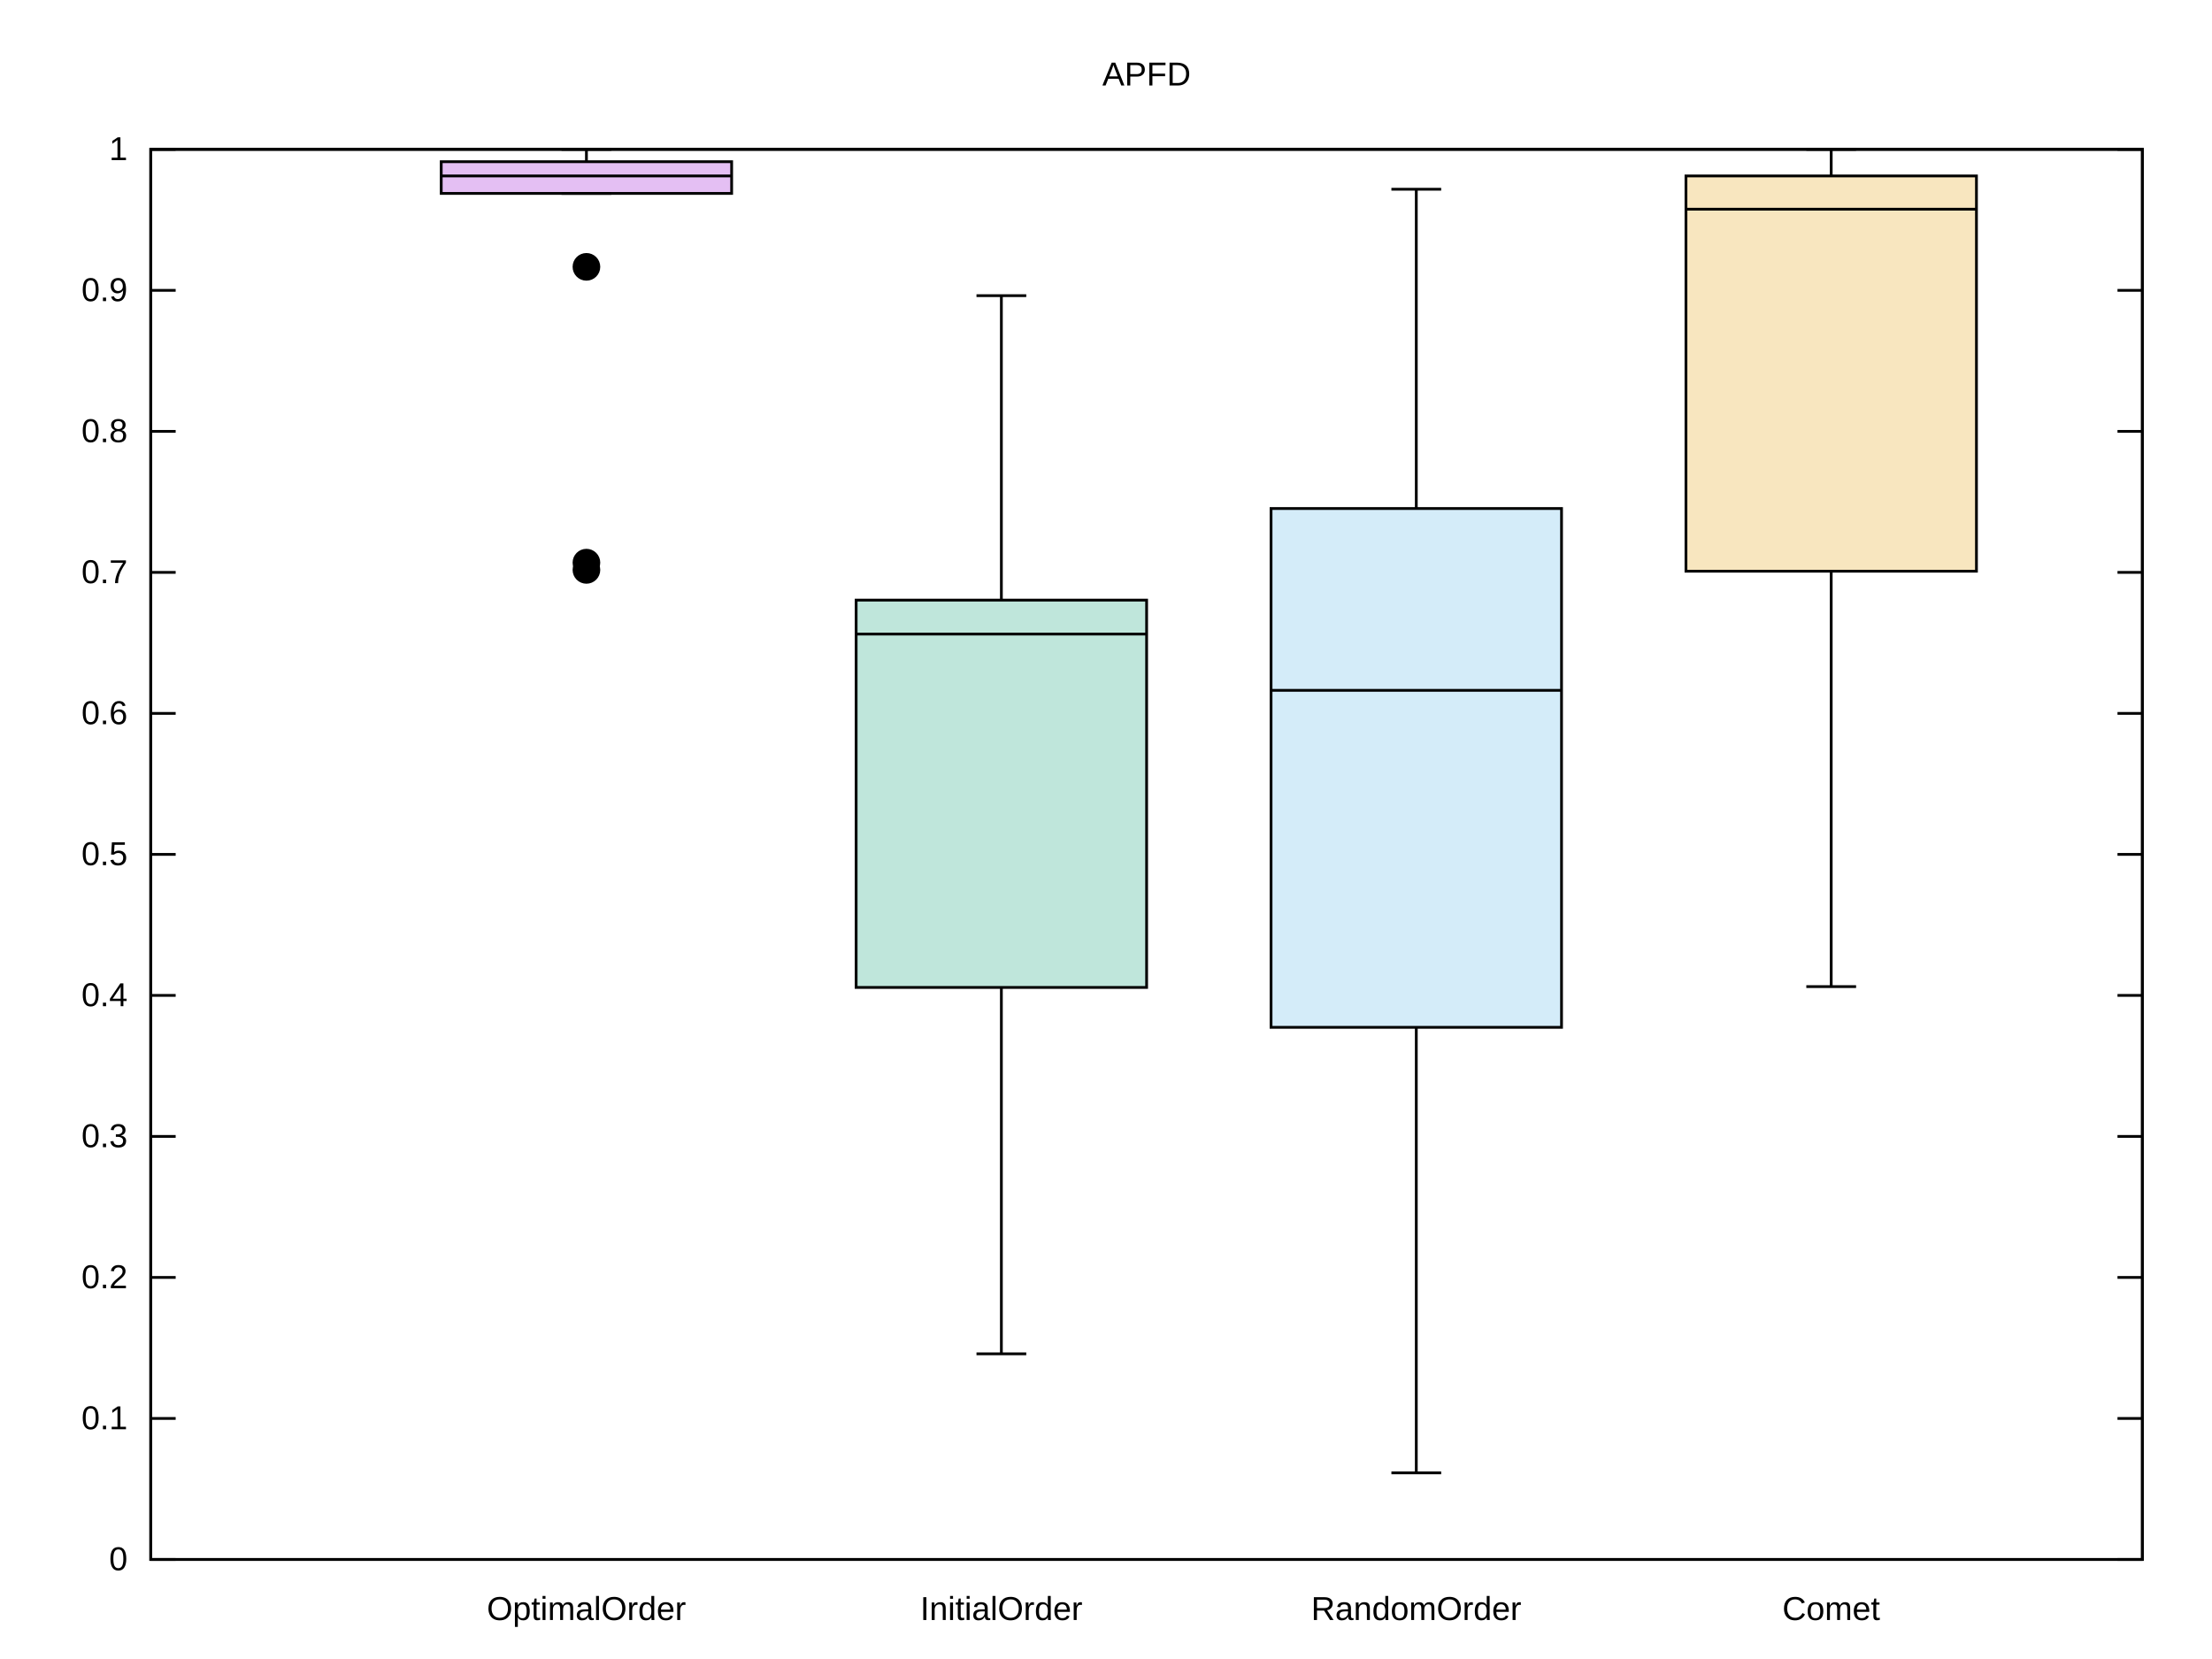
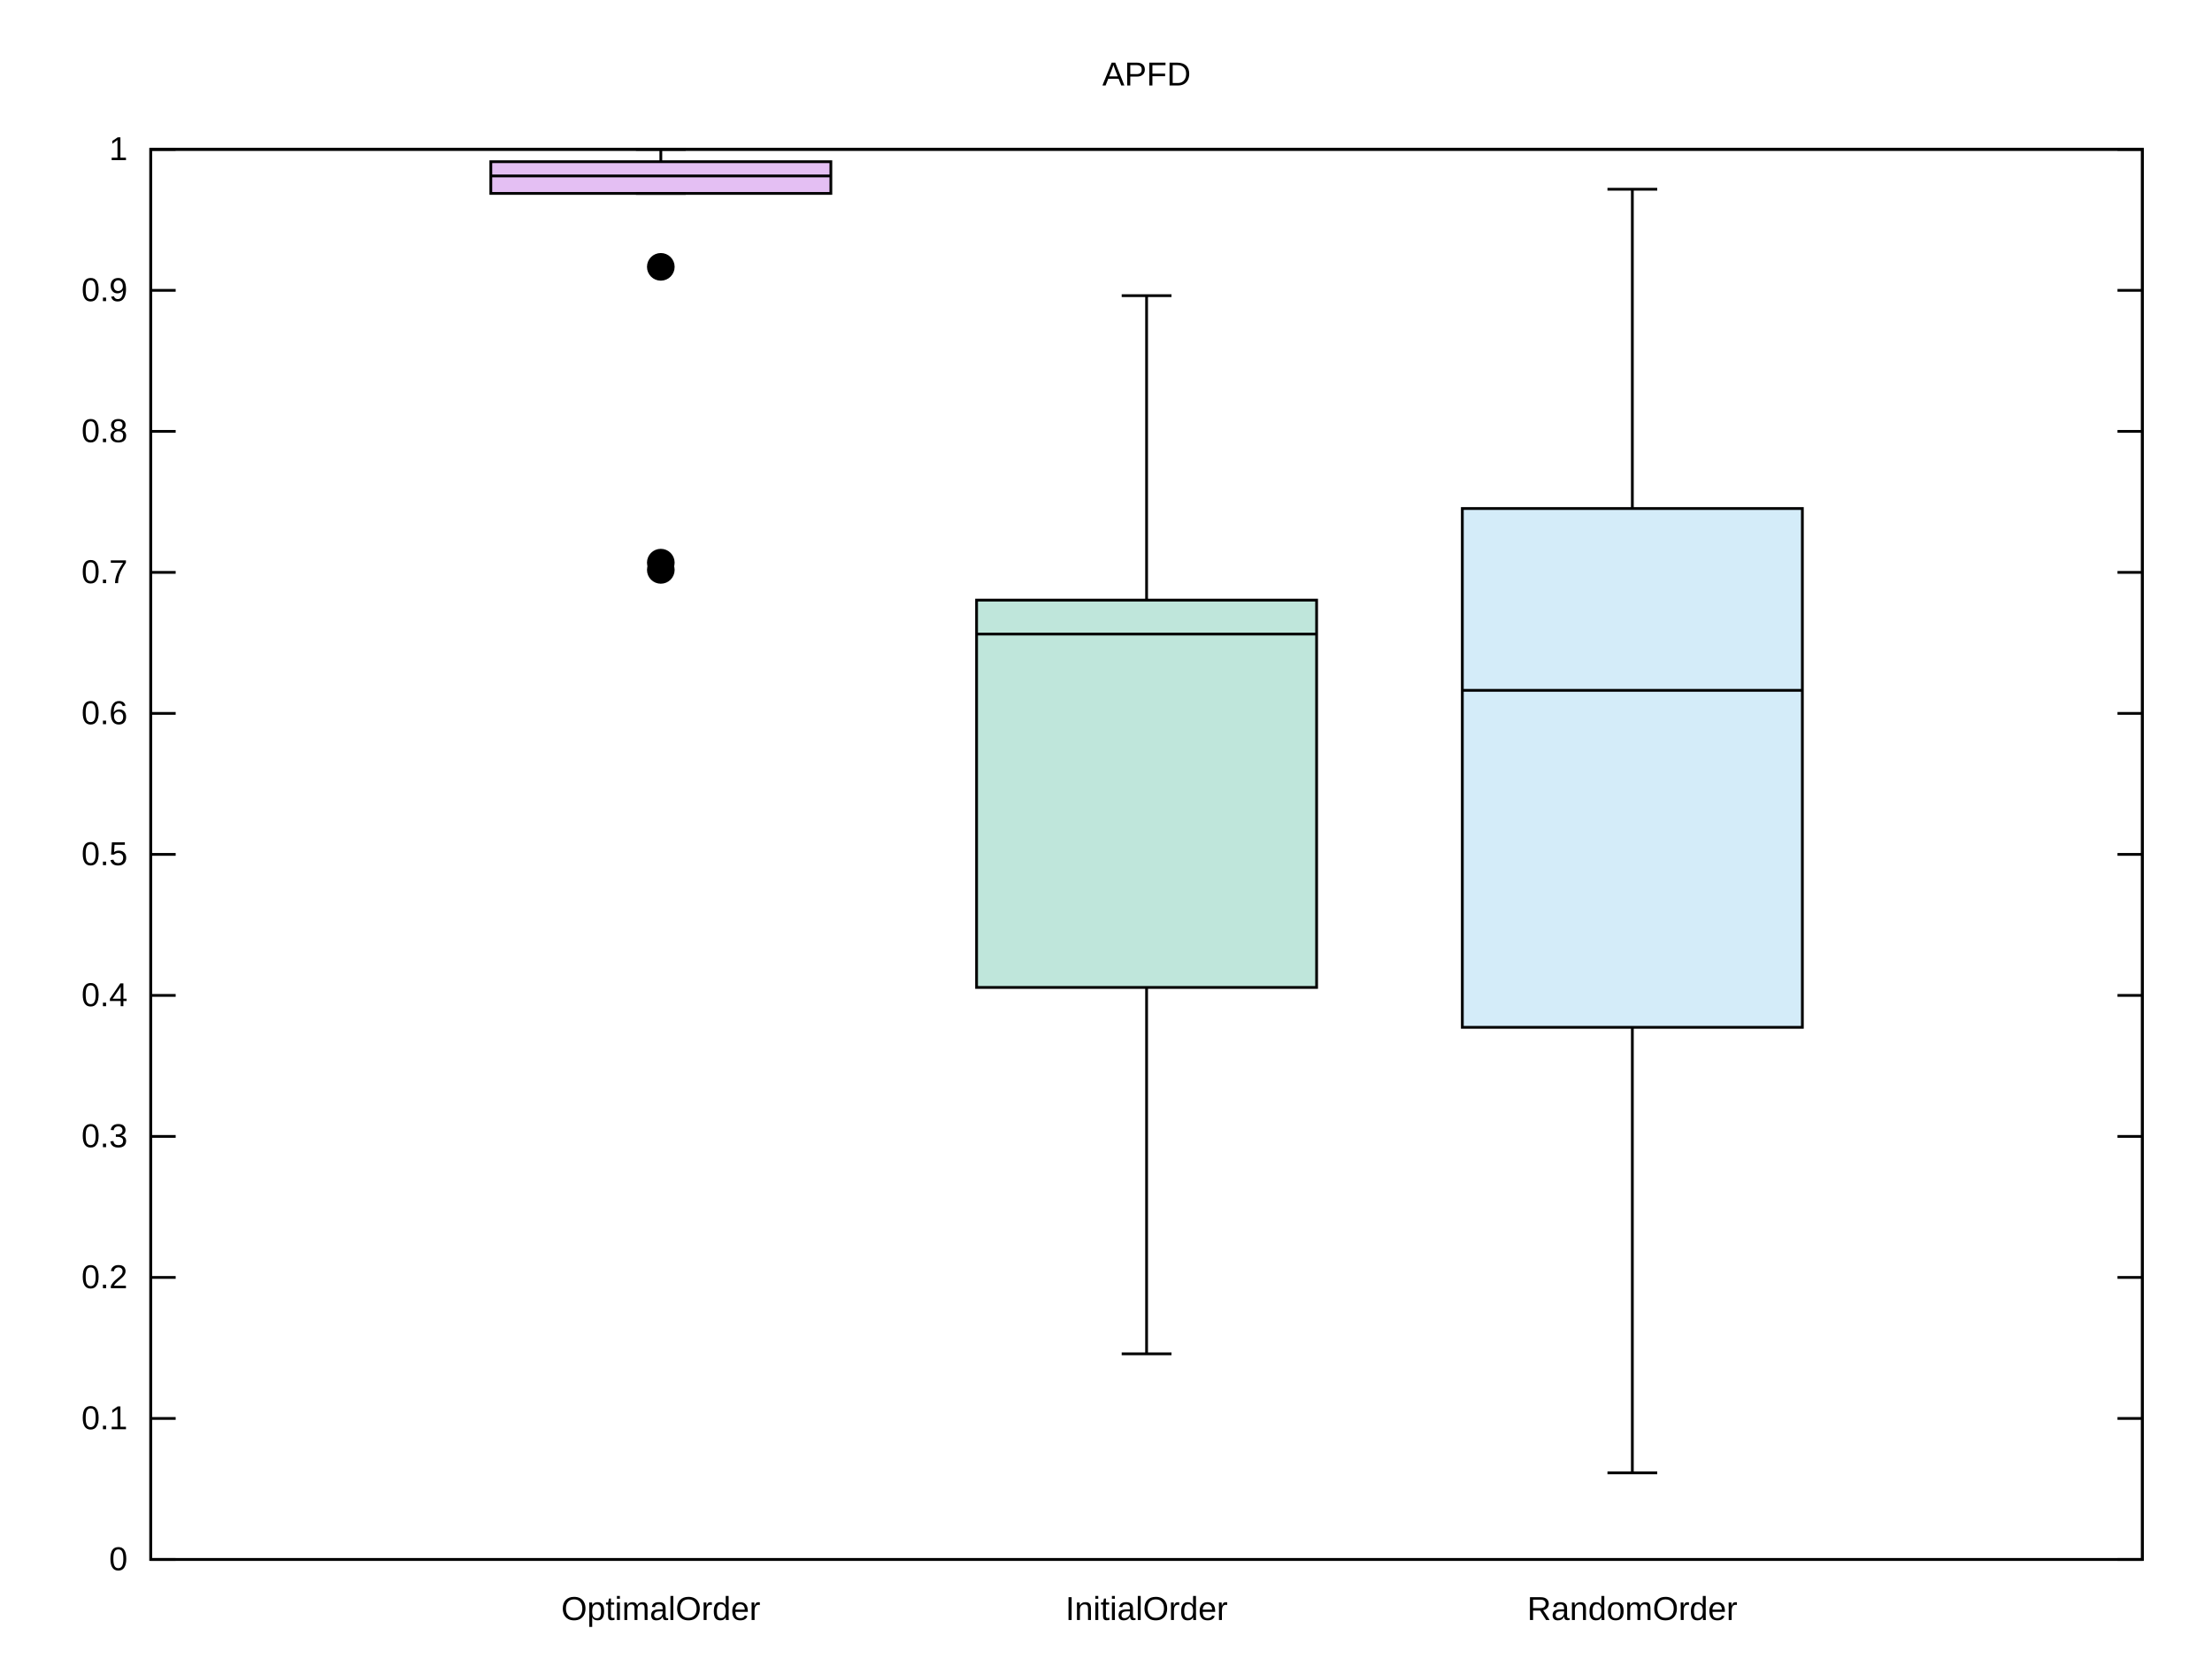
<svg xmlns="http://www.w3.org/2000/svg" xmlns:xlink="http://www.w3.org/1999/xlink" width="800" height="600" viewBox="0 0 800 600">
  <g id="gnuplot_canvas">
    <rect x="0" y="0" width="800" height="600" fill="none" />
    <defs>
      <circle id="gpDot" r="0.5" stroke-width="0.5" stroke="currentColor" />
      <path id="gpPt0" stroke-width="0.222" stroke="currentColor" d="M-1,0 h2 M0,-1 v2" />
      <path id="gpPt1" stroke-width="0.222" stroke="currentColor" d="M-1,-1 L1,1 M1,-1 L-1,1" />
      <path id="gpPt2" stroke-width="0.222" stroke="currentColor" d="M-1,0 L1,0 M0,-1 L0,1 M-1,-1 L1,1 M-1,1 L1,-1" />
      <rect id="gpPt3" stroke-width="0.222" stroke="currentColor" x="-1" y="-1" width="2" height="2" />
      <rect id="gpPt4" stroke-width="0.222" stroke="currentColor" fill="currentColor" x="-1" y="-1" width="2" height="2" />
      <circle id="gpPt5" stroke-width="0.222" stroke="currentColor" cx="0" cy="0" r="1" />
      <use xlink:href="#gpPt5" id="gpPt6" fill="currentColor" stroke="none" />
      <path id="gpPt7" stroke-width="0.222" stroke="currentColor" d="M0,-1.33 L-1.33,0.67 L1.33,0.67 z" />
      <use xlink:href="#gpPt7" id="gpPt8" fill="currentColor" stroke="none" />
      <use xlink:href="#gpPt7" id="gpPt9" stroke="currentColor" transform="rotate(180)" />
      <use xlink:href="#gpPt9" id="gpPt10" fill="currentColor" stroke="none" />
      <use xlink:href="#gpPt3" id="gpPt11" stroke="currentColor" transform="rotate(45)" />
      <use xlink:href="#gpPt11" id="gpPt12" fill="currentColor" stroke="none" />
      <path id="gpPt13" stroke-width="0.222" stroke="currentColor" d="M0,1.330 L1.265,0.411 L0.782,-1.067 L-0.782,-1.076 L-1.265,0.411 z" />
      <use xlink:href="#gpPt13" id="gpPt14" fill="currentColor" stroke="none" />
      <filter id="textbox" filterUnits="objectBoundingBox" x="0" y="0" height="1" width="1">
        <feFlood flood-color="white" flood-opacity="1" result="bgnd" />
        <feComposite in="SourceGraphic" in2="bgnd" operator="atop" />
      </filter>
      <filter id="greybox" filterUnits="objectBoundingBox" x="0" y="0" height="1" width="1">
        <feFlood flood-color="lightgrey" flood-opacity="1" result="grey" />
        <feComposite in="SourceGraphic" in2="grey" operator="atop" />
      </filter>
    </defs>
    <g fill="none" color="white" stroke="currentColor" stroke-width="1.00" stroke-linecap="butt" stroke-linejoin="miter">
</g>
    <g fill="none" color="black" stroke="currentColor" stroke-width="1.00" stroke-linecap="butt" stroke-linejoin="miter">
      <path stroke="black" d="M54.53,564.00 L63.53,564.00 M774.82,564.00 L765.82,564.00  " />
      <g transform="translate(46.14,567.90)" stroke="none" fill="black" font-family="Arial" font-size="12.00" text-anchor="end">
        <text>
          <tspan font-family="Arial"> 0</tspan>
        </text>
      </g>
    </g>
    <g fill="none" color="black" stroke="currentColor" stroke-width="1.00" stroke-linecap="butt" stroke-linejoin="miter">
      <path stroke="black" d="M54.53,513.00 L63.53,513.00 M774.82,513.00 L765.82,513.00  " />
      <g transform="translate(46.14,516.90)" stroke="none" fill="black" font-family="Arial" font-size="12.00" text-anchor="end">
        <text>
          <tspan font-family="Arial"> 0.1</tspan>
        </text>
      </g>
    </g>
    <g fill="none" color="black" stroke="currentColor" stroke-width="1.00" stroke-linecap="butt" stroke-linejoin="miter">
      <path stroke="black" d="M54.53,462.00 L63.53,462.00 M774.82,462.00 L765.82,462.00  " />
      <g transform="translate(46.14,465.90)" stroke="none" fill="black" font-family="Arial" font-size="12.00" text-anchor="end">
        <text>
          <tspan font-family="Arial"> 0.2</tspan>
        </text>
      </g>
    </g>
    <g fill="none" color="black" stroke="currentColor" stroke-width="1.00" stroke-linecap="butt" stroke-linejoin="miter">
      <path stroke="black" d="M54.53,411.00 L63.53,411.00 M774.82,411.00 L765.82,411.00  " />
      <g transform="translate(46.14,414.90)" stroke="none" fill="black" font-family="Arial" font-size="12.00" text-anchor="end">
        <text>
          <tspan font-family="Arial"> 0.3</tspan>
        </text>
      </g>
    </g>
    <g fill="none" color="black" stroke="currentColor" stroke-width="1.00" stroke-linecap="butt" stroke-linejoin="miter">
      <path stroke="black" d="M54.53,360.00 L63.53,360.00 M774.82,360.00 L765.82,360.00  " />
      <g transform="translate(46.14,363.90)" stroke="none" fill="black" font-family="Arial" font-size="12.00" text-anchor="end">
        <text>
          <tspan font-family="Arial"> 0.4</tspan>
        </text>
      </g>
    </g>
    <g fill="none" color="black" stroke="currentColor" stroke-width="1.00" stroke-linecap="butt" stroke-linejoin="miter">
      <path stroke="black" d="M54.53,309.00 L63.53,309.00 M774.82,309.00 L765.82,309.00  " />
      <g transform="translate(46.14,312.90)" stroke="none" fill="black" font-family="Arial" font-size="12.00" text-anchor="end">
        <text>
          <tspan font-family="Arial"> 0.5</tspan>
        </text>
      </g>
    </g>
    <g fill="none" color="black" stroke="currentColor" stroke-width="1.00" stroke-linecap="butt" stroke-linejoin="miter">
      <path stroke="black" d="M54.53,258.01 L63.53,258.01 M774.82,258.01 L765.82,258.01  " />
      <g transform="translate(46.14,261.91)" stroke="none" fill="black" font-family="Arial" font-size="12.00" text-anchor="end">
        <text>
          <tspan font-family="Arial"> 0.6</tspan>
        </text>
      </g>
    </g>
    <g fill="none" color="black" stroke="currentColor" stroke-width="1.00" stroke-linecap="butt" stroke-linejoin="miter">
      <path stroke="black" d="M54.53,207.01 L63.53,207.01 M774.82,207.01 L765.82,207.01  " />
      <g transform="translate(46.14,210.91)" stroke="none" fill="black" font-family="Arial" font-size="12.00" text-anchor="end">
        <text>
          <tspan font-family="Arial"> 0.7</tspan>
        </text>
      </g>
    </g>
    <g fill="none" color="black" stroke="currentColor" stroke-width="1.00" stroke-linecap="butt" stroke-linejoin="miter">
      <path stroke="black" d="M54.53,156.01 L63.53,156.01 M774.82,156.01 L765.82,156.01  " />
      <g transform="translate(46.14,159.91)" stroke="none" fill="black" font-family="Arial" font-size="12.00" text-anchor="end">
        <text>
          <tspan font-family="Arial"> 0.8</tspan>
        </text>
      </g>
    </g>
    <g fill="none" color="black" stroke="currentColor" stroke-width="1.00" stroke-linecap="butt" stroke-linejoin="miter">
      <path stroke="black" d="M54.53,105.01 L63.53,105.01 M774.82,105.01 L765.82,105.01  " />
      <g transform="translate(46.14,108.91)" stroke="none" fill="black" font-family="Arial" font-size="12.00" text-anchor="end">
        <text>
          <tspan font-family="Arial"> 0.9</tspan>
        </text>
      </g>
    </g>
    <g fill="none" color="black" stroke="currentColor" stroke-width="1.00" stroke-linecap="butt" stroke-linejoin="miter">
      <path stroke="black" d="M54.53,54.01 L63.53,54.01 M774.82,54.01 L765.82,54.01  " />
      <g transform="translate(46.14,57.91)" stroke="none" fill="black" font-family="Arial" font-size="12.00" text-anchor="end">
        <text>
          <tspan font-family="Arial"> 1</tspan>
        </text>
      </g>
    </g>
    <g fill="none" color="black" stroke="currentColor" stroke-width="1.00" stroke-linecap="butt" stroke-linejoin="miter">
-       <path stroke="black" d="M212.09,564.00  " />
-       <g transform="translate(212.09,585.90)" stroke="none" fill="black" font-family="Arial" font-size="12.00" text-anchor="middle">
+       <path stroke="black" d="M238.99,564.00  " />
+       <g transform="translate(238.99,585.90)" stroke="none" fill="black" font-family="Arial" font-size="12.00" text-anchor="middle">
        <text>
          <tspan font-family="Arial">OptimalOrder</tspan>
        </text>
      </g>
    </g>
    <g fill="none" color="black" stroke="currentColor" stroke-width="1.00" stroke-linecap="butt" stroke-linejoin="miter">
-       <path stroke="black" d="M362.15,564.00  " />
-       <g transform="translate(362.15,585.90)" stroke="none" fill="black" font-family="Arial" font-size="12.00" text-anchor="middle">
+       <path stroke="black" d="M414.68,564.00  " />
+       <g transform="translate(414.68,585.90)" stroke="none" fill="black" font-family="Arial" font-size="12.00" text-anchor="middle">
        <text>
          <tspan font-family="Arial">InitialOrder</tspan>
        </text>
      </g>
    </g>
    <g fill="none" color="black" stroke="currentColor" stroke-width="1.00" stroke-linecap="butt" stroke-linejoin="miter">
-       <path stroke="black" d="M512.21,564.00  " />
-       <g transform="translate(512.21,585.90)" stroke="none" fill="black" font-family="Arial" font-size="12.00" text-anchor="middle">
+       <path stroke="black" d="M590.36,564.00  " />
+       <g transform="translate(590.36,585.90)" stroke="none" fill="black" font-family="Arial" font-size="12.00" text-anchor="middle">
        <text>
          <tspan font-family="Arial">RandomOrder</tspan>
        </text>
      </g>
    </g>
    <g fill="none" color="black" stroke="currentColor" stroke-width="1.00" stroke-linecap="butt" stroke-linejoin="miter">
-       <path stroke="black" d="M662.27,564.00  " />
-       <g transform="translate(662.27,585.90)" stroke="none" fill="black" font-family="Arial" font-size="12.00" text-anchor="middle">
-         <text>
-           <tspan font-family="Arial">Comet</tspan>
-         </text>
-       </g>
-     </g>
-     <g fill="none" color="black" stroke="currentColor" stroke-width="1.00" stroke-linecap="butt" stroke-linejoin="miter">
</g>
    <g fill="none" color="black" stroke="currentColor" stroke-width="1.00" stroke-linecap="butt" stroke-linejoin="miter">
      <path stroke="black" d="M54.53,54.01 L54.53,564.00 L774.82,564.00 L774.82,54.01 L54.53,54.01 Z  " />
    </g>
    <g fill="none" color="black" stroke="currentColor" stroke-width="1.00" stroke-linecap="butt" stroke-linejoin="miter">
</g>
    <g id="gnuplot_plot_1">
      <g fill="none" color="black" stroke="currentColor" stroke-width="1.00" stroke-linecap="butt" stroke-linejoin="miter">
</g>
      <g fill="none" color="black" stroke="currentColor" stroke-width="1.00" stroke-linecap="butt" stroke-linejoin="miter">
        <g stroke="none" shape-rendering="crispEdges">
-           <polygon fill="rgb(148,   0, 211)" fill-opacity="0.25" points="159.57,69.95 264.61,69.95 264.61,58.48 159.57,58.48 " />
+           <polygon fill="rgb(148,   0, 211)" fill-opacity="0.25" points="177.51,69.95 300.49,69.95 300.49,58.48 177.51,58.48 " />
        </g>
-         <path stroke="black" d="M159.57,69.95 L264.61,69.95 L264.61,58.48 L159.57,58.48 L159.57,69.95 Z  " />
-         <path stroke="black" d="M159.57,63.63 L264.61,63.63 M212.09,69.95 M212.09,58.48 L212.09,54.01 M203.09,54.01 L221.09,54.01 M203.09,69.95   L221.09,69.95  " />
-         <use xlink:href="#gpPt6" transform="translate(212.09,206.11) scale(4.50)" color="black" />
-         <use xlink:href="#gpPt6" transform="translate(212.09,203.49) scale(4.50)" color="black" />
-         <use xlink:href="#gpPt6" transform="translate(212.09,96.51) scale(4.50)" color="black" />
+         <path stroke="black" d="M177.51,69.95 L300.49,69.95 L300.49,58.48 L177.51,58.48 L177.51,69.95 Z  " />
+         <path stroke="black" d="M177.51,63.63 L300.49,63.63 M239.00,69.95 M239.00,58.48 L239.00,54.01 M230.00,54.01 L248.00,54.01 M230.00,69.95   L248.00,69.95  " />
+         <use xlink:href="#gpPt6" transform="translate(238.99,206.11) scale(4.50)" color="black" />
+         <use xlink:href="#gpPt6" transform="translate(238.99,203.49) scale(4.50)" color="black" />
+         <use xlink:href="#gpPt6" transform="translate(238.99,96.51) scale(4.50)" color="black" />
      </g>
    </g>
    <g id="gnuplot_plot_2">
      <g fill="none" color="black" stroke="currentColor" stroke-width="1.00" stroke-linecap="butt" stroke-linejoin="miter">
</g>
      <g fill="none" color="black" stroke="currentColor" stroke-width="1.00" stroke-linecap="butt" stroke-linejoin="miter">
        <g stroke="none" shape-rendering="crispEdges">
-           <polygon fill="rgb(  0, 158, 115)" fill-opacity="0.25" points="309.63,357.12 414.69,357.12 414.69,217.04 309.63,217.04 " />
+           <polygon fill="rgb(  0, 158, 115)" fill-opacity="0.25" points="353.19,357.12 476.17,357.12 476.17,217.04 353.19,217.04 " />
        </g>
-         <path stroke="black" d="M309.63,357.12 L414.69,357.12 L414.69,217.04 L309.63,217.04 L309.63,357.12 Z  " />
-         <path stroke="black" d="M309.63,229.32 L414.69,229.32 M362.16,489.63 L362.16,357.12 M362.16,217.04 L362.16,106.93 M353.16,106.93 L371.16,106.93   M353.16,489.63 L371.16,489.63  " />
+         <path stroke="black" d="M353.19,357.12 L476.17,357.12 L476.17,217.04 L353.19,217.04 L353.19,357.12 Z  " />
+         <path stroke="black" d="M353.19,229.32 L476.17,229.32 M414.68,489.63 L414.68,357.12 M414.68,217.04 L414.68,106.93 M405.68,106.93 L423.68,106.93   M405.68,489.63 L423.68,489.63  " />
      </g>
    </g>
    <g id="gnuplot_plot_3">
      <g fill="none" color="black" stroke="currentColor" stroke-width="1.00" stroke-linecap="butt" stroke-linejoin="miter">
</g>
      <g fill="none" color="black" stroke="currentColor" stroke-width="1.00" stroke-linecap="butt" stroke-linejoin="miter">
        <g stroke="none" shape-rendering="crispEdges">
-           <polygon fill="rgb( 86, 180, 233)" fill-opacity="0.25" points="459.69,371.55 564.75,371.55 564.75,183.91 459.69,183.91 " />
+           <polygon fill="rgb( 86, 180, 233)" fill-opacity="0.25" points="528.87,371.55 651.85,371.55 651.85,183.91 528.87,183.91 " />
        </g>
-         <path stroke="black" d="M459.69,371.55 L564.75,371.55 L564.75,183.91 L459.69,183.91 L459.69,371.55 Z  " />
-         <path stroke="black" d="M459.69,249.67 L564.75,249.67 M512.22,532.68 L512.22,371.55 M512.22,183.91 L512.22,68.44 M503.22,68.44 L521.22,68.44   M503.22,532.68 L521.22,532.68  " />
-       </g>
-     </g>
-     <g id="gnuplot_plot_4">
-       <g fill="none" color="black" stroke="currentColor" stroke-width="1.00" stroke-linecap="butt" stroke-linejoin="miter">
- </g>
-       <g fill="none" color="black" stroke="currentColor" stroke-width="1.00" stroke-linecap="butt" stroke-linejoin="miter">
-         <g stroke="none" shape-rendering="crispEdges">
-           <polygon fill="rgb(230, 159,   0)" fill-opacity="0.25" points="609.75,206.59 714.81,206.59 714.81,63.63 609.75,63.63 " />
-         </g>
-         <path stroke="black" d="M609.75,206.59 L714.81,206.59 L714.81,63.63 L609.75,63.63 L609.75,206.59 Z  " />
-         <path stroke="black" d="M609.75,75.66 L714.81,75.66 M662.28,356.82 L662.28,206.59 M662.28,63.63 L662.28,54.01 M653.28,54.01 L671.28,54.01   M653.28,356.82 L671.28,356.82  " />
+         <path stroke="black" d="M528.87,371.55 L651.85,371.55 L651.85,183.91 L528.87,183.91 L528.87,371.55 Z  " />
+         <path stroke="black" d="M528.87,249.67 L651.85,249.67 M590.36,532.68 L590.36,371.55 M590.36,183.91 L590.36,68.44 M581.36,68.44 L599.36,68.44   M581.36,532.68 L599.36,532.68  " />
      </g>
    </g>
    <g fill="none" color="white" stroke="black" stroke-width="2.00" stroke-linecap="butt" stroke-linejoin="miter">
</g>
    <g fill="none" color="black" stroke="currentColor" stroke-width="2.00" stroke-linecap="butt" stroke-linejoin="miter">
</g>
    <g fill="none" color="black" stroke="black" stroke-width="1.00" stroke-linecap="butt" stroke-linejoin="miter">
</g>
    <g fill="none" color="black" stroke="currentColor" stroke-width="1.00" stroke-linecap="butt" stroke-linejoin="miter">
      <path stroke="black" d="M54.53,54.01 L54.53,564.00 L774.82,564.00 L774.82,54.01 L54.53,54.01 Z  " />
    </g>
    <g fill="none" color="black" stroke="currentColor" stroke-width="1.00" stroke-linecap="butt" stroke-linejoin="miter">
      <g transform="translate(414.67,30.91)" stroke="none" fill="black" font-family="Arial" font-size="12.00" text-anchor="middle">
        <text>
          <tspan font-family="Arial">APFD</tspan>
        </text>
      </g>
    </g>
    <g fill="none" color="black" stroke="currentColor" stroke-width="1.00" stroke-linecap="butt" stroke-linejoin="miter">
</g>
  </g>
</svg>
